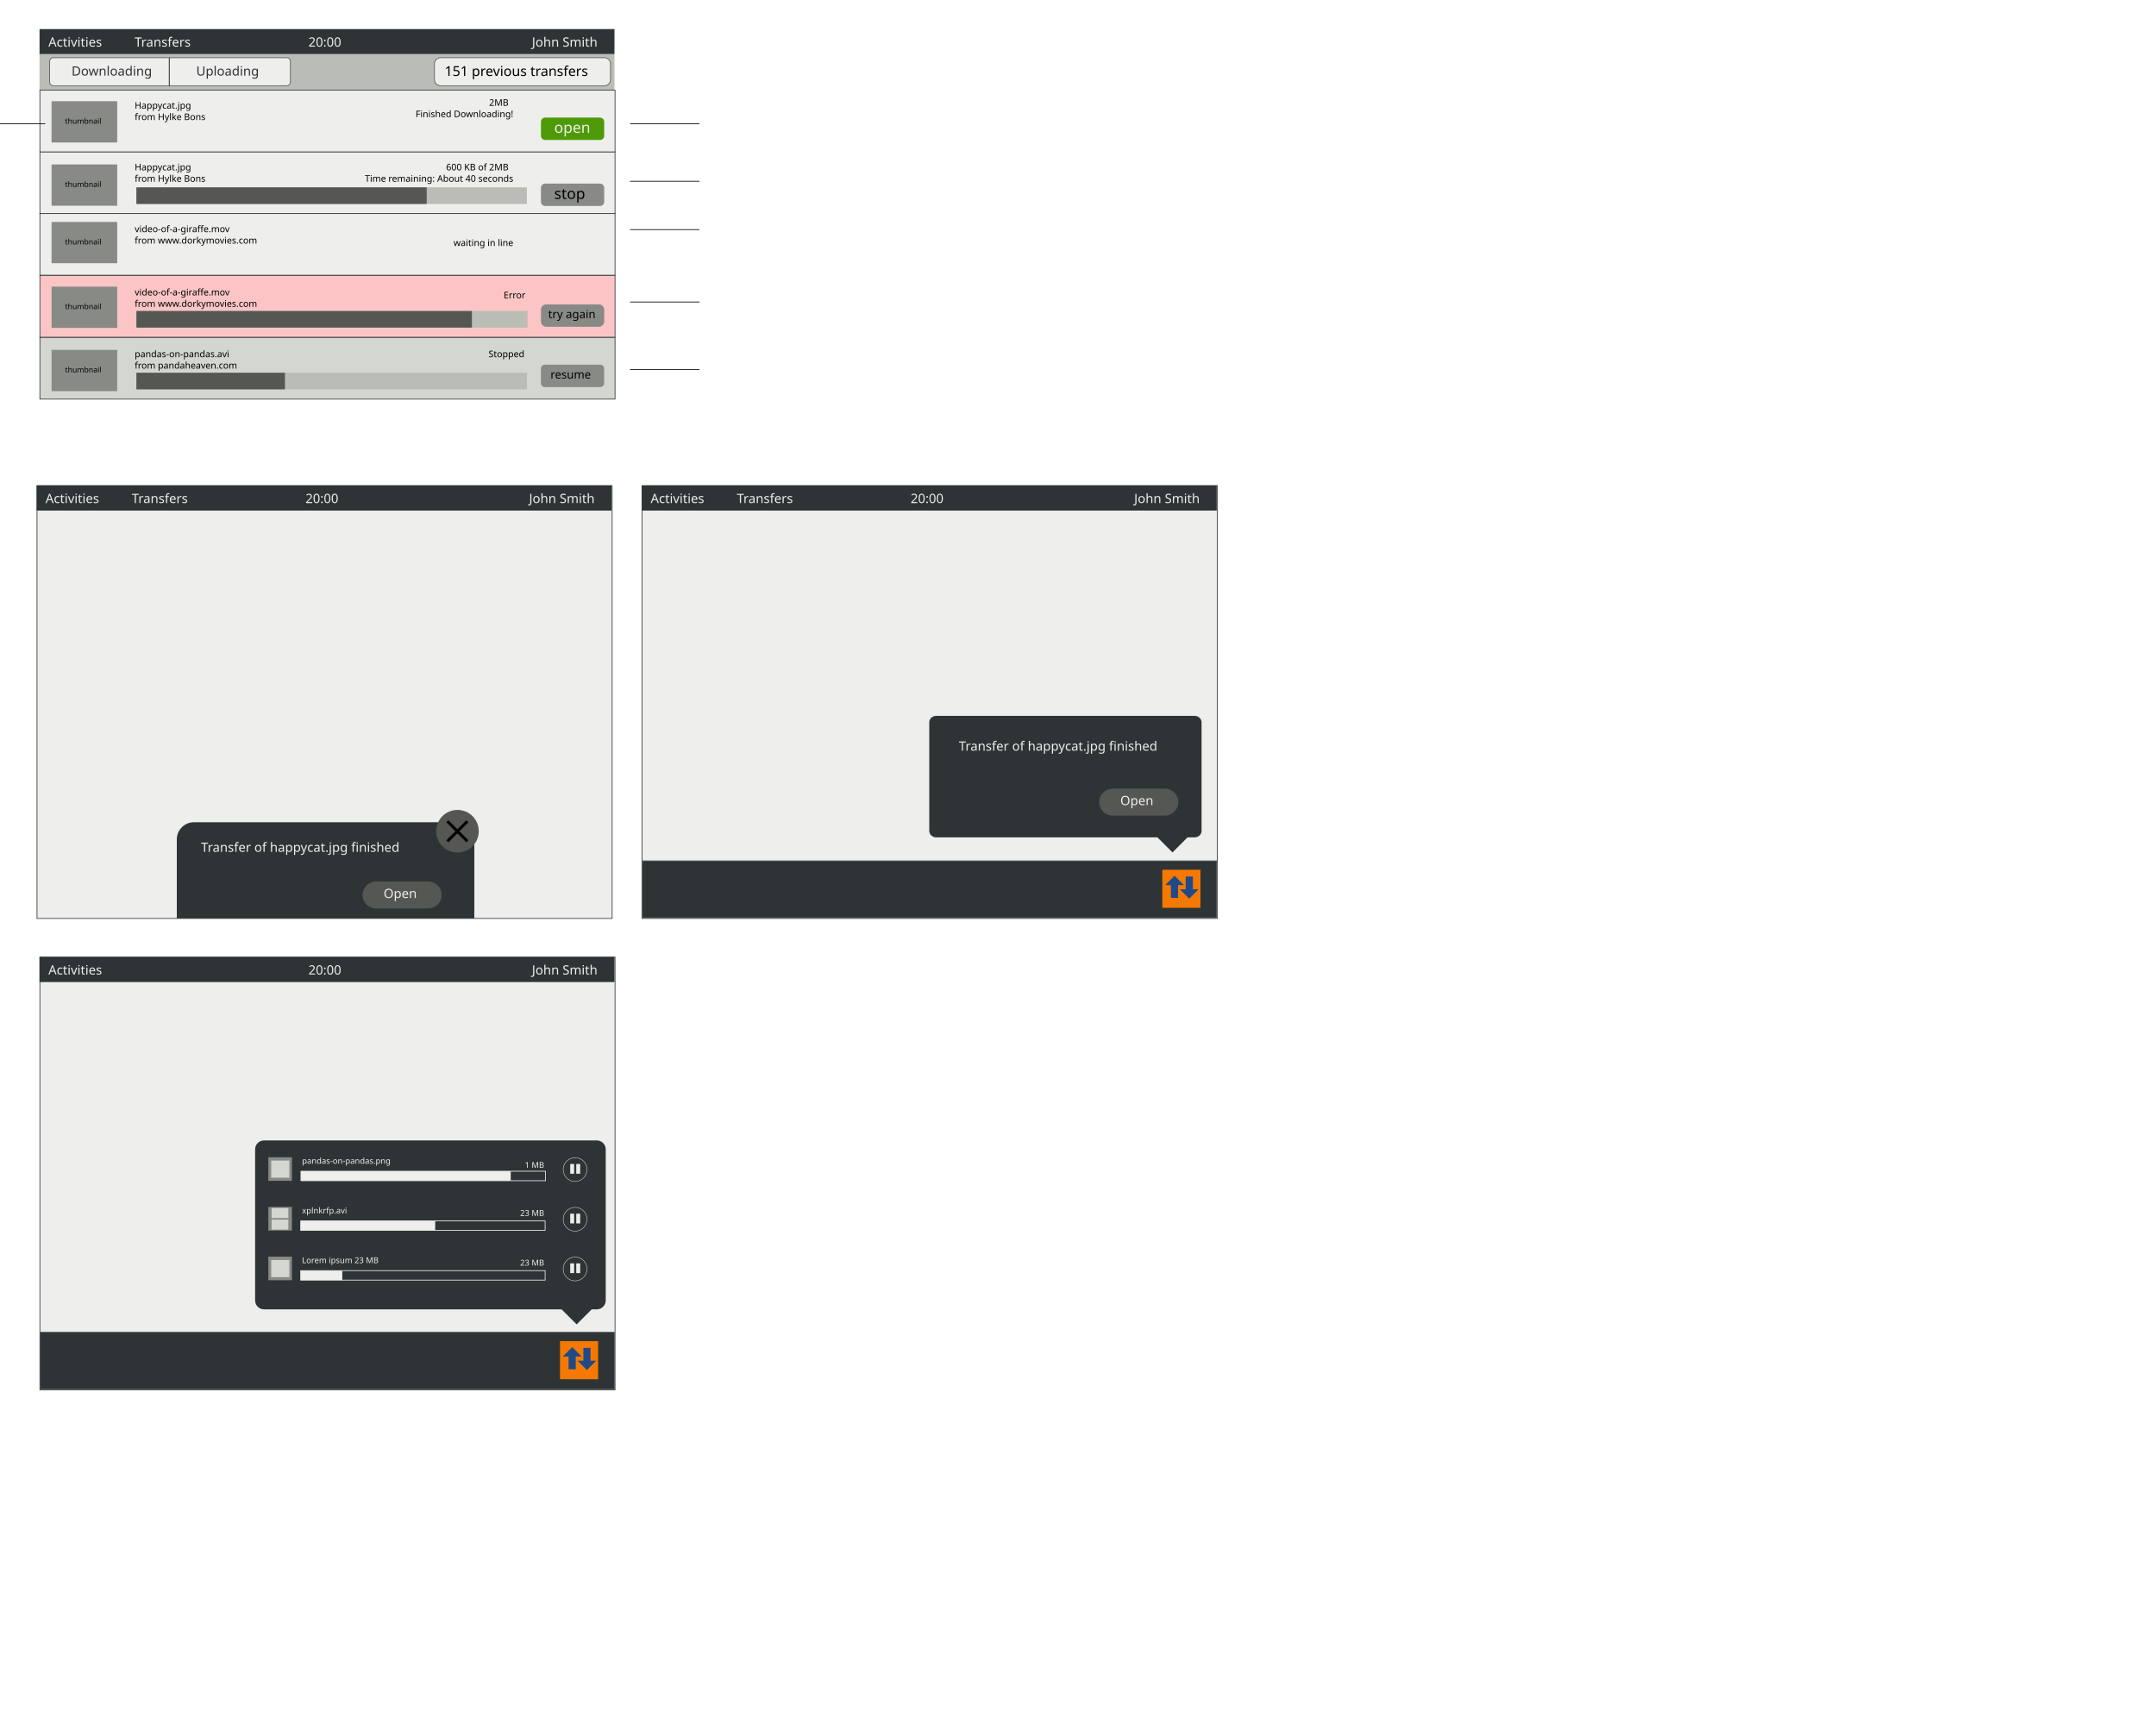
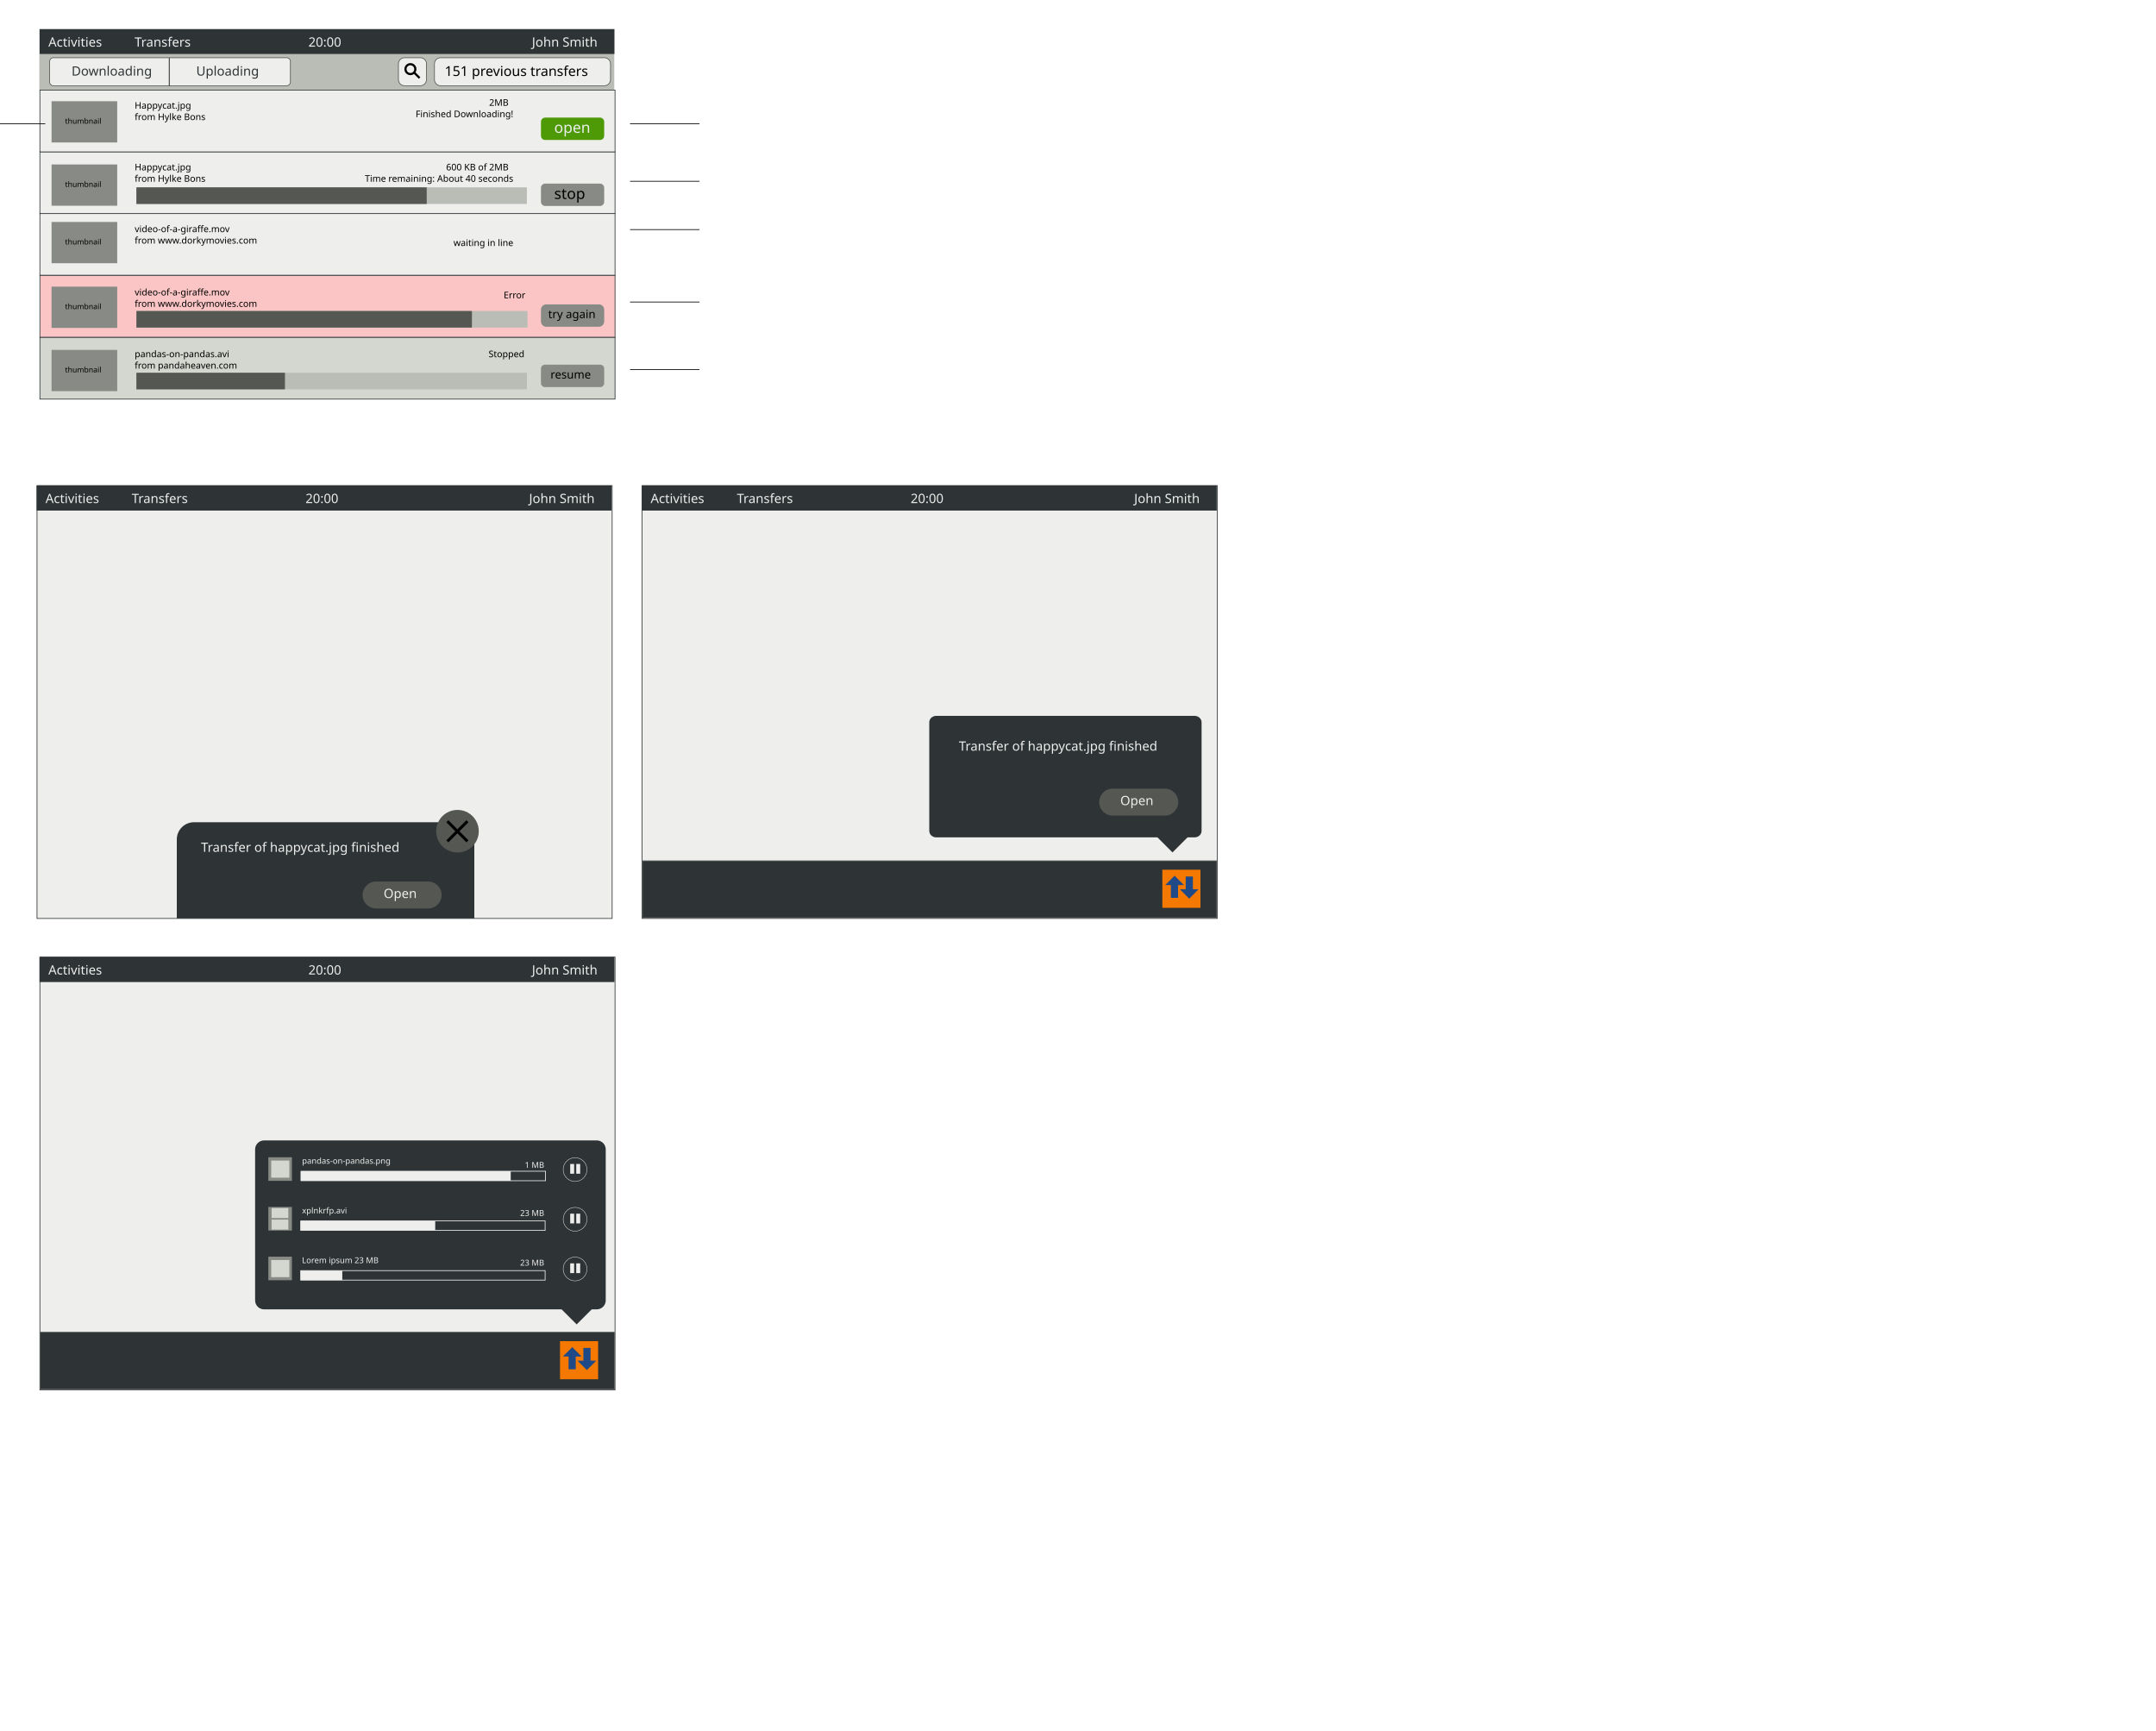
<svg xmlns="http://www.w3.org/2000/svg" width="3000" height="2408" id="svg2985" version="1.1">
  <defs id="defs2987" />
  <g id="layer1" transform="translate(0,1808)">
    <rect style="color:#000000;fill:#eeeeec;fill-opacity:1;fill-rule:nonzero;stroke:#2e3436;stroke-width:1;stroke-miterlimit:4;stroke-dasharray:none;marker:none;visibility:visible;display:inline;overflow:visible;enable-background:accumulate" id="rect3838-9-1" width="800.29" height="86.014" x="55.5" y="-1511.007" />
    <rect style="color:#000000;fill:#2e3436;fill-opacity:1;fill-rule:nonzero;stroke:none;stroke-width:3;marker:none;visibility:visible;display:inline;overflow:visible;enable-background:accumulate" id="rect2997-2" width="800" height="34.911" x="55" y="-1767.538" rx="0" ry="0" />
    <text xml:space="preserve" style="font-size:17.908px;font-style:normal;font-weight:normal;line-height:125%;letter-spacing:0px;word-spacing:0px;fill:#eeeeec;fill-opacity:1;stroke:none;font-family:Sans" x="67.323" y="-1743.122" id="text3769-3">
      <tspan id="tspan3771-9" x="67.323" y="-1743.122">Activities</tspan>
    </text>
    <text xml:space="preserve" style="font-size:17.908px;font-style:normal;font-weight:normal;line-height:125%;letter-spacing:0px;word-spacing:0px;fill:#eeeeec;fill-opacity:1;stroke:none;font-family:Sans" x="187.323" y="-1743.122" id="text3769-7-3">
      <tspan id="tspan3771-4-5" x="187.323" y="-1743.122">Transfers</tspan>
    </text>
    <text xml:space="preserve" style="font-size:17.908px;font-style:normal;font-weight:normal;line-height:125%;letter-spacing:0px;word-spacing:0px;fill:#eeeeec;fill-opacity:1;stroke:none;font-family:Sans" x="740.149" y="-1743.122" id="text3769-7-4-1">
      <tspan id="tspan3771-4-6-8" x="740.149" y="-1743.122">John Smith</tspan>
    </text>
    <text xml:space="preserve" style="font-size:17.908px;font-style:normal;font-weight:normal;line-height:125%;letter-spacing:0px;word-spacing:0px;fill:#eeeeec;fill-opacity:1;stroke:none;font-family:Sans" x="429.112" y="-1743.122" id="text3769-7-9-1">
      <tspan id="tspan3771-4-1-9" x="429.112" y="-1743.122">20:00</tspan>
    </text>
-     <rect style="color:#000000;fill:#babdb6;fill-opacity:1;fill-rule:nonzero;stroke:none;stroke-width:3;marker:none;visibility:visible;display:inline;overflow:visible;enable-background:accumulate" id="rect3836-7" width="800" height="50" x="55" y="-1732.627" />
+     <rect style="color:#000000;fill:#babdb6;fill-opacity:1;fill-rule:nonzero;stroke:none;stroke-width:3;marker:none;visibility:visible;display:inline;overflow:visible;enable-background:accumulate" id="rect3836-7" width="800" height="50" x="54.724" y="-1732.627" />
    <rect style="color:#000000;fill:#eeeeec;fill-opacity:1;fill-rule:nonzero;stroke:#2e3436;stroke-width:1;stroke-miterlimit:4;stroke-dasharray:none;marker:none;visibility:visible;display:inline;overflow:visible;enable-background:accumulate" id="rect3838-0" width="800.29" height="86.014" x="55.5" y="-1596.837" />
    <text xml:space="preserve" style="font-size:12.699px;font-style:normal;font-weight:normal;line-height:125%;letter-spacing:0px;word-spacing:0px;fill:#000000;fill-opacity:1;stroke:none;font-family:Sans" x="187.418" y="-1570.978" id="text3920-2">
      <tspan id="tspan3922-8" x="187.418" y="-1570.978">Happycat.jpg</tspan>
      <tspan x="187.418" y="-1555.105" id="tspan3254">from Hylke Bons</tspan>
    </text>
    <rect style="color:#000000;fill:#babdb6;fill-opacity:1;fill-rule:nonzero;stroke:none;stroke-width:1;marker:none;visibility:visible;display:inline;overflow:visible;enable-background:accumulate" id="rect3924-7" width="543.362" height="23.109" x="189.779" y="-1547.336" />
    <rect style="color:#000000;fill:#555753;fill-opacity:1;fill-rule:nonzero;stroke:none;stroke-width:1;marker:none;visibility:visible;display:inline;overflow:visible;enable-background:accumulate" id="rect3924-6-5" width="403.98" height="23.109" x="189.779" y="-1547.336" />
    <rect style="color:#000000;fill:#d3d7cf;fill-opacity:1;fill-rule:nonzero;stroke:#2e3436;stroke-width:1;stroke-miterlimit:4;stroke-dasharray:none;marker:none;visibility:visible;display:inline;overflow:visible;enable-background:accumulate" id="rect3838-5-9" width="800.29" height="86.014" x="55.5" y="-1338.715" />
    <rect style="color:#000000;fill:#babdb6;fill-opacity:1;fill-rule:nonzero;stroke:none;stroke-width:1;marker:none;visibility:visible;display:inline;overflow:visible;enable-background:accumulate" id="rect3924-3-6" width="543.362" height="23.109" x="189.779" y="-1289.384" />
    <rect style="color:#000000;fill:#555753;fill-opacity:1;fill-rule:nonzero;stroke:none;stroke-width:1;marker:none;visibility:visible;display:inline;overflow:visible;enable-background:accumulate" id="rect3924-6-6-9" width="206.736" height="23.109" x="189.779" y="-1289.384" />
    <rect style="color:#000000;fill:#fbc5c5;fill-opacity:1;fill-rule:nonzero;stroke:#2e3436;stroke-width:1;stroke-miterlimit:4;stroke-dasharray:none;marker:none;visibility:visible;display:inline;overflow:visible;enable-background:accumulate" id="rect3838-5-0-9" width="800.29" height="86.014" x="55.5" y="-1424.818" />
    <rect style="color:#000000;fill:#babdb6;fill-opacity:1;fill-rule:nonzero;stroke:none;stroke-width:1;marker:none;visibility:visible;display:inline;overflow:visible;enable-background:accumulate" id="rect3924-68-2-76" width="543.362" height="23.109" x="190.692" y="-1375.318" />
    <rect style="color:#000000;fill:#555753;fill-opacity:1;fill-rule:nonzero;stroke:none;stroke-width:1;marker:none;visibility:visible;display:inline;overflow:visible;enable-background:accumulate" id="rect3924-6-7-5-4" width="466.882" height="23.109" x="189.779" y="-1375.318" />
    <rect style="color:#000000;fill:#eeeeec;fill-opacity:1;fill-rule:nonzero;stroke:#2e3436;stroke-width:1;stroke-miterlimit:4;stroke-dasharray:none;marker:none;visibility:visible;display:inline;overflow:visible;enable-background:accumulate" id="rect3838-9-8-0" width="800.29" height="86.014" x="55.5" y="-1682.684" />
    <rect style="color:#000000;fill:#888a85;fill-opacity:1;fill-rule:nonzero;stroke:none;stroke-width:1;marker:none;visibility:visible;display:inline;overflow:visible;enable-background:accumulate" id="rect3900-4-0-9" width="91.363" height="57.391" x="71.739" y="-1667.17" />
    <rect style="color:#000000;fill:#eeeeec;fill-opacity:1;fill-rule:nonzero;stroke:#2e3436;stroke-width:1;stroke-miterlimit:4;stroke-dasharray:none;marker:none;visibility:visible;display:inline;overflow:visible;enable-background:accumulate" id="rect3838-5-0-0-5-5" width="800.29" height="602.201" x="893.5" y="-1132.329" />
    <rect style="color:#000000;fill:#2e3436;fill-opacity:1;fill-rule:nonzero;stroke:none;stroke-width:3;marker:none;visibility:visible;display:inline;overflow:visible;enable-background:accumulate" id="rect2997-3-9" width="800" height="34.911" x="893" y="-1132.538" rx="0" ry="0" />
    <text xml:space="preserve" style="font-size:17.908px;font-style:normal;font-weight:normal;line-height:125%;letter-spacing:0px;word-spacing:0px;fill:#eeeeec;fill-opacity:1;stroke:none;font-family:Sans" x="905.323" y="-1108.122" id="text3769-4-5">
      <tspan id="tspan3771-2-5" x="905.323" y="-1108.122">Activities</tspan>
    </text>
    <text xml:space="preserve" style="font-size:17.908px;font-style:normal;font-weight:normal;line-height:125%;letter-spacing:0px;word-spacing:0px;fill:#eeeeec;fill-opacity:1;stroke:none;font-family:Sans" x="1025.322" y="-1108.122" id="text3769-7-8-2">
      <tspan id="tspan3771-4-7-8" x="1025.322" y="-1108.122">Transfers</tspan>
    </text>
    <text xml:space="preserve" style="font-size:17.908px;font-style:normal;font-weight:normal;line-height:125%;letter-spacing:0px;word-spacing:0px;fill:#eeeeec;fill-opacity:1;stroke:none;font-family:Sans" x="1578.149" y="-1108.122" id="text3769-7-4-0-2">
      <tspan id="tspan3771-4-6-9-6" x="1578.149" y="-1108.122">John Smith</tspan>
    </text>
    <text xml:space="preserve" style="font-size:17.908px;font-style:normal;font-weight:normal;line-height:125%;letter-spacing:0px;word-spacing:0px;fill:#eeeeec;fill-opacity:1;stroke:none;font-family:Sans" x="1267.112" y="-1108.122" id="text3769-7-9-2-1">
      <tspan id="tspan3771-4-1-3-1" x="1267.112" y="-1108.122">20:00</tspan>
    </text>
    <rect style="color:#000000;fill:#eeeeec;fill-opacity:1;fill-rule:nonzero;stroke:#555753;stroke-width:1;stroke-linecap:round;stroke-linejoin:round;stroke-miterlimit:4;stroke-opacity:1;stroke-dasharray:none;stroke-dashoffset:0;marker:none;visibility:visible;display:inline;overflow:visible;enable-background:accumulate" id="rect5402" width="335" height="39" x="69.098" y="-1727.717" rx="5.212" ry="5.212" />
    <path style="fill:none;stroke:#000000;stroke-width:1px;stroke-linecap:butt;stroke-linejoin:miter;stroke-opacity:1" d="m 235.471,-1727.442 0,38.891" id="path5404" />
    <text xml:space="preserve" style="font-size:17.908px;font-style:normal;font-weight:normal;line-height:125%;letter-spacing:0px;word-spacing:0px;fill:#2e3436;fill-opacity:1;stroke:none;font-family:Sans" x="99.595" y="-1702.824" id="text3769-7-3-9">
      <tspan id="tspan3771-4-5-7" x="99.595" y="-1702.824">Downloading</tspan>
    </text>
    <text xml:space="preserve" style="font-size:17.908px;font-style:normal;font-weight:normal;line-height:125%;letter-spacing:0px;word-spacing:0px;fill:#2e3436;fill-opacity:1;stroke:none;font-family:Sans" x="273.03" y="-1702.824" id="text3769-7-3-9-8">
      <tspan id="tspan3771-4-5-7-2" x="273.03" y="-1702.824">Uploading</tspan>
    </text>
    <rect style="color:#000000;fill:#eeeeec;fill-opacity:1;fill-rule:nonzero;stroke:#2e3436;stroke-width:1;stroke-miterlimit:4;stroke-dasharray:none;marker:none;visibility:visible;display:inline;overflow:visible;enable-background:accumulate" id="rect3838-5-0-0-5-5-6" width="800.29" height="602.201" x="55.5" y="-476.329" />
    <rect style="color:#000000;fill:#2e3436;fill-opacity:1;fill-rule:nonzero;stroke:none;stroke-width:3;marker:none;visibility:visible;display:inline;overflow:visible;enable-background:accumulate" id="rect2997-3-9-9" width="800" height="34.911" x="55" y="-476.538" rx="0" ry="0" />
    <text xml:space="preserve" style="font-size:17.908px;font-style:normal;font-weight:normal;line-height:125%;letter-spacing:0px;word-spacing:0px;fill:#eeeeec;fill-opacity:1;stroke:none;font-family:Sans" x="67.323" y="-452.122" id="text3769-4-5-6">
      <tspan id="tspan3771-2-5-9" x="67.323" y="-452.122">Activities</tspan>
    </text>
    <text xml:space="preserve" style="font-size:17.908px;font-style:normal;font-weight:normal;line-height:125%;letter-spacing:0px;word-spacing:0px;fill:#eeeeec;fill-opacity:1;stroke:none;font-family:Sans" x="740.149" y="-452.122" id="text3769-7-4-0-2-1">
      <tspan id="tspan3771-4-6-9-6-7" x="740.149" y="-452.122">John Smith</tspan>
    </text>
    <text xml:space="preserve" style="font-size:17.908px;font-style:normal;font-weight:normal;line-height:125%;letter-spacing:0px;word-spacing:0px;fill:#eeeeec;fill-opacity:1;stroke:none;font-family:Sans" x="429.112" y="-452.122" id="text3769-7-9-2-1-8">
      <tspan id="tspan3771-4-1-3-1-0" x="429.112" y="-452.122">20:00</tspan>
    </text>
    <rect style="color:#000000;fill:#2e3436;fill-opacity:1;fill-rule:nonzero;stroke:#555753;stroke-width:1;stroke-linecap:round;stroke-linejoin:round;stroke-miterlimit:4;stroke-opacity:1;stroke-dasharray:none;stroke-dashoffset:0;marker:none;visibility:visible;display:inline;overflow:visible;enable-background:accumulate" id="rect5545" width="799.031" height="79.196" x="55.861" y="45.628" rx="0" ry="0" />
    <rect style="color:#000000;fill:#f57900;fill-opacity:1;fill-rule:nonzero;stroke:none;stroke-width:1;marker:none;visibility:visible;display:inline;overflow:visible;enable-background:accumulate" id="rect5547" width="53" height="53" x="779.25" y="58" />
    <path style="color:#000000;fill:#204a87;fill-opacity:1;fill-rule:nonzero;stroke:none;stroke-width:1;marker:none;visibility:visible;display:inline;overflow:visible;enable-background:accumulate" d="m 796.25,66.294 13.081,13.081 -26.163,0 z" id="rect5549" />
    <rect style="color:#000000;fill:#204a87;fill-opacity:1;fill-rule:nonzero;stroke:none;stroke-width:1;marker:none;visibility:visible;display:inline;overflow:visible;enable-background:accumulate" id="rect5552" width="10" height="19.625" x="791.125" y="77.5" />
    <path style="color:#000000;fill:#204a87;fill-opacity:1;fill-rule:nonzero;stroke:none;stroke-width:1;marker:none;visibility:visible;display:inline;overflow:visible;enable-background:accumulate" d="m 816.625,98.25 -13.081,-13.082 26.163,0 z" id="rect5549-3" />
    <rect style="color:#000000;fill:#204a87;fill-opacity:1;fill-rule:nonzero;stroke:none;stroke-width:1;marker:none;visibility:visible;display:inline;overflow:visible;enable-background:accumulate" id="rect5552-1" width="10" height="19.625" x="-821.75" y="-87.044" transform="scale(-1,-1)" />
    <rect style="color:#000000;fill:#2e3436;fill-opacity:1;fill-rule:nonzero;stroke:none;stroke-width:1;marker:none;visibility:visible;display:inline;overflow:visible;enable-background:accumulate" id="rect5577" width="487.904" height="235.056" x="354.968" y="-221.298" rx="12.479" ry="12.479" />
    <rect style="color:#000000;fill:#2e3436;fill-opacity:1;fill-rule:nonzero;stroke:none;stroke-width:1;marker:none;visibility:visible;display:inline;overflow:visible;enable-background:accumulate" id="rect5579" width="34.295" height="34.295" x="557.617" y="-577.133" transform="matrix(0.7071068,0.7071068,-0.7071068,0.7071068,0,0)" rx="0" ry="0" />
    <flowRoot xml:space="preserve" id="flowRoot5585" style="font-size:40px;font-style:normal;font-weight:normal;line-height:125%;letter-spacing:0px;word-spacing:0px;fill:#000000;fill-opacity:1;stroke:none;font-family:Sans" transform="matrix(0.6533564,0,0,0.6533564,1186.457,-1560.008)">
      <flowRegion id="flowRegion5587">
        <rect id="rect5589" width="584.07" height="380.423" x="861.256" y="722.257" />
      </flowRegion>
      <flowPara id="flowPara5591">When a transfer is done you'll get a notification to be able to act upon it.</flowPara>
    </flowRoot>
    <flowRoot xml:space="preserve" id="flowRoot5585-1" style="font-size:40px;font-style:normal;font-weight:normal;line-height:125%;letter-spacing:0px;word-spacing:0px;fill:#000000;fill-opacity:1;stroke:none;font-family:Sans" transform="matrix(0.6533564,0,0,0.6533564,338.5578,-906.6409)">
      <flowRegion id="flowRegion5587-7">
        <rect id="rect5589-6" width="772.385" height="728.914" x="861.256" y="722.257" />
      </flowRegion>
      <flowPara id="flowPara5591-2">If Transfers is closed during a running transfer, you'll get a icon in the message tray with the currently running transfers.</flowPara>
      <flowPara id="flowPara5785" />
      <flowPara id="flowPara5789">When all the transfers are done the tray icon should go away.</flowPara>
    </flowRoot>
    <rect style="color:#000000;fill:#888a85;fill-opacity:1;fill-rule:nonzero;stroke:none;stroke-width:1;marker:none;visibility:visible;display:inline;overflow:visible;enable-background:accumulate" id="rect3900-7-4-99-1" width="32.795" height="32.795" x="373.381" y="-197.854" />
    <text xml:space="preserve" style="font-size:11.326px;font-style:normal;font-weight:normal;line-height:125%;letter-spacing:0px;word-spacing:0px;fill:#eeeeec;fill-opacity:1;stroke:none;font-family:Sans" x="420.251" y="-188.851" id="text3920-0-2-8-2">
      <tspan id="tspan3922-2-0-89-8" x="420.251" y="-188.851">pandas-on-pandas.png</tspan>
    </text>
    <rect style="color:#000000;fill:#2e3436;fill-opacity:1;fill-rule:nonzero;stroke:#eeeeec;stroke-width:1;marker:none;visibility:visible;display:inline;overflow:visible;enable-background:accumulate" id="rect3924-68-2-76-1" width="340.111" height="13.205" x="418.982" y="-178.434" />
    <rect style="color:#000000;fill:#eeeeec;fill-opacity:1;fill-rule:nonzero;stroke:none;stroke-width:1;marker:none;visibility:visible;display:inline;overflow:visible;enable-background:accumulate" id="rect3924-6-7-5-4-9" width="292.239" height="13.205" x="418.411" y="-178.434" />
    <path style="color:#000000;fill:#2e3436;fill-opacity:1;fill-rule:nonzero;stroke:#eeeeec;stroke-width:1;marker:none;visibility:visible;display:inline;overflow:visible;enable-background:accumulate" id="path3944-0-3-7-4" d="m 778.663,128.378 c 0,16.109 -13.059,29.168 -29.168,29.168 -16.109,0 -29.168,-13.059 -29.168,-29.168 0,-16.109 13.059,-29.168 29.168,-29.168 16.109,0 29.168,13.059 29.168,29.168 z" transform="matrix(0.5681292,0,0,0.5681292,374.3947,-253.6551)" />
    <rect style="color:#000000;fill:#eeeeec;fill-opacity:1;fill-rule:nonzero;stroke:none;stroke-width:1;marker:none;visibility:visible;display:inline;overflow:visible;enable-background:accumulate" id="rect3946-67-0-3-6" width="5.466" height="13.551" x="793.412" y="-188.517" />
    <rect style="color:#000000;fill:#eeeeec;fill-opacity:1;fill-rule:nonzero;stroke:none;stroke-width:1;marker:none;visibility:visible;display:inline;overflow:visible;enable-background:accumulate" id="rect3946-6-0-4-1-0" width="5.466" height="13.551" x="801.838" y="-188.517" />
    <rect style="color:#000000;fill:#888a85;fill-opacity:1;fill-rule:nonzero;stroke:none;stroke-width:1;marker:none;visibility:visible;display:inline;overflow:visible;enable-background:accumulate" id="rect3900-4-0-9-8" width="32.795" height="32.795" x="373.381" y="-128.712" />
    <text xml:space="preserve" style="font-size:11.326px;font-style:normal;font-weight:normal;line-height:125%;letter-spacing:0px;word-spacing:0px;fill:#eeeeec;fill-opacity:1;stroke:none;font-family:Sans" x="420.251" y="-119.709" id="text3920-7-8-0-9">
      <tspan id="tspan3922-27-5-2-5" x="420.251" y="-119.709">xplnkrfp.avi</tspan>
    </text>
    <rect style="color:#000000;fill:#2e3436;fill-opacity:1;fill-rule:nonzero;stroke:#eeeeec;stroke-width:1;marker:none;visibility:visible;display:inline;overflow:visible;enable-background:accumulate" id="rect3924-3-9-8-6" width="340.111" height="13.205" x="418.411" y="-109.292" />
    <rect style="color:#000000;fill:#eeeeec;fill-opacity:1;fill-rule:nonzero;stroke:none;stroke-width:1;marker:none;visibility:visible;display:inline;overflow:visible;enable-background:accumulate" id="rect3924-6-6-5-6-3" width="187.184" height="13.205" x="418.411" y="-109.292" />
    <path style="color:#000000;fill:#2e3436;fill-opacity:1;fill-rule:nonzero;stroke:#eeeeec;stroke-width:1;marker:none;visibility:visible;display:inline;overflow:visible;enable-background:accumulate" id="path3944-4-9-7-4" d="m 778.663,128.378 c 0,16.109 -13.059,29.168 -29.168,29.168 -16.109,0 -29.168,-13.059 -29.168,-29.168 0,-16.109 13.059,-29.168 29.168,-29.168 16.109,0 29.168,13.059 29.168,29.168 z" transform="matrix(0.5681292,0,0,0.5681292,374.3947,-184.5126)" />
    <rect style="color:#000000;fill:#eeeeec;fill-opacity:1;fill-rule:nonzero;stroke:none;stroke-width:1;marker:none;visibility:visible;display:inline;overflow:visible;enable-background:accumulate" id="rect3946-3-1-3-3" width="5.466" height="13.551" x="793.412" y="-119.375" />
    <rect style="color:#000000;fill:#eeeeec;fill-opacity:1;fill-rule:nonzero;stroke:none;stroke-width:1;marker:none;visibility:visible;display:inline;overflow:visible;enable-background:accumulate" id="rect3946-6-7-8-9-5" width="5.466" height="13.551" x="801.838" y="-119.375" />
    <rect style="color:#000000;fill:#888a85;fill-opacity:1;fill-rule:nonzero;stroke:none;stroke-width:1;marker:none;visibility:visible;display:inline;overflow:visible;enable-background:accumulate" id="rect3900-7-4-9-4-5" width="32.795" height="32.795" x="373.381" y="-59.57" />
    <text xml:space="preserve" style="font-size:11.326px;font-style:normal;font-weight:normal;line-height:125%;letter-spacing:0px;word-spacing:0px;fill:#eeeeec;fill-opacity:1;stroke:none;font-family:Sans" x="420.251" y="-50.567" id="text3920-0-2-3-5-6">
      <tspan id="tspan3922-2-0-8-3-9" x="420.251" y="-50.567">Lorem ipsum 23 MB</tspan>
    </text>
    <rect style="color:#000000;fill:#2e3436;fill-opacity:1;fill-rule:nonzero;stroke:#eeeeec;stroke-width:1;marker:none;visibility:visible;display:inline;overflow:visible;enable-background:accumulate" id="rect3924-68-2-7-0-7" width="340.111" height="13.205" x="418.411" y="-40.149" />
    <rect style="color:#000000;fill:#eeeeec;fill-opacity:1;fill-rule:nonzero;stroke:none;stroke-width:1;marker:none;visibility:visible;display:inline;overflow:visible;enable-background:accumulate" id="rect3924-6-7-5-7-1-4" width="57.886" height="13.205" x="418.411" y="-40.149" />
    <path style="color:#000000;fill:#2e3436;fill-opacity:1;fill-rule:nonzero;stroke:#eeeeec;stroke-width:1;marker:none;visibility:visible;display:inline;overflow:visible;enable-background:accumulate" id="path3944-0-3-2-4-1" d="m 778.663,128.378 c 0,16.109 -13.059,29.168 -29.168,29.168 -16.109,0 -29.168,-13.059 -29.168,-29.168 0,-16.109 13.059,-29.168 29.168,-29.168 16.109,0 29.168,13.059 29.168,29.168 z" transform="matrix(0.5681292,0,0,0.5681292,374.3947,-115.3702)" />
    <rect style="color:#000000;fill:#eeeeec;fill-opacity:1;fill-rule:nonzero;stroke:none;stroke-width:1;marker:none;visibility:visible;display:inline;overflow:visible;enable-background:accumulate" id="rect3946-67-0-9-8-8" width="5.466" height="13.551" x="793.412" y="-50.232" />
    <rect style="color:#000000;fill:#eeeeec;fill-opacity:1;fill-rule:nonzero;stroke:none;stroke-width:1;marker:none;visibility:visible;display:inline;overflow:visible;enable-background:accumulate" id="rect3946-6-0-4-7-2-7" width="5.466" height="13.551" x="801.838" y="-50.232" />
    <text xml:space="preserve" style="font-size:11.326px;font-style:normal;font-weight:normal;line-height:125%;letter-spacing:0px;word-spacing:0px;fill:#eeeeec;fill-opacity:1;stroke:none;font-family:Sans" x="730.214" y="-183.129" id="text3920-5-5-5-6-5">
      <tspan id="tspan3922-0-2-1-9-8" x="730.214" y="-183.129">1 MB</tspan>
    </text>
    <text xml:space="preserve" style="font-size:11.326px;font-style:normal;font-weight:normal;line-height:125%;letter-spacing:0px;word-spacing:0px;fill:#eeeeec;fill-opacity:1;stroke:none;font-family:Sans" x="723.749" y="-116.272" id="text3920-5-5-7-9-6-6">
      <tspan id="tspan3922-0-2-5-6-5-6" x="723.749" y="-116.272">23 MB</tspan>
    </text>
    <text xml:space="preserve" style="font-size:11.326px;font-style:normal;font-weight:normal;line-height:125%;letter-spacing:0px;word-spacing:0px;fill:#eeeeec;fill-opacity:1;stroke:none;font-family:Sans" x="723.749" y="-47.13" id="text3920-5-5-7-9-9-2-6">
      <tspan id="tspan3922-0-2-5-6-7-0-0" x="723.749" y="-47.13">23 MB</tspan>
    </text>
    <rect style="color:#000000;fill:#d3d7cf;fill-opacity:1;fill-rule:nonzero;stroke:none;stroke-width:1;marker:none;visibility:visible;display:inline;overflow:visible;enable-background:accumulate" id="rect4308-6-9" width="25.254" height="23.839" x="377.351" y="-193.278" />
    <rect style="color:#000000;fill:#d3d7cf;fill-opacity:1;fill-rule:nonzero;stroke:none;stroke-width:1;marker:none;visibility:visible;display:inline;overflow:visible;enable-background:accumulate" id="rect4267-3-3-8" width="23.268" height="13.919" x="377.923" y="-127.238" />
    <rect style="color:#000000;fill:#d3d7cf;fill-opacity:1;fill-rule:nonzero;stroke:none;stroke-width:1;marker:none;visibility:visible;display:inline;overflow:visible;enable-background:accumulate" id="rect4267-2-1-6-2" width="23.268" height="13.919" x="377.923" y="-111.111" />
    <rect style="color:#000000;fill:#d3d7cf;fill-opacity:1;fill-rule:nonzero;stroke:none;stroke-width:1;marker:none;visibility:visible;display:inline;overflow:visible;enable-background:accumulate" id="rect4308-3-1-9" width="25.254" height="23.839" x="377.351" y="-54.89" />
    <rect style="color:#000000;fill:#eeeeec;fill-opacity:1;fill-rule:nonzero;stroke:#2e3436;stroke-width:1;stroke-miterlimit:4;stroke-dasharray:none;marker:none;visibility:visible;display:inline;overflow:visible;enable-background:accumulate" id="rect3838-5-0-0-5-5-1" width="800.29" height="602.201" x="51.5" y="-1132.329" />
    <rect style="color:#000000;fill:#2e3436;fill-opacity:1;fill-rule:nonzero;stroke:none;stroke-width:3;marker:none;visibility:visible;display:inline;overflow:visible;enable-background:accumulate" id="rect2997-3-9-0" width="800" height="34.911" x="51" y="-1132.538" rx="0" ry="0" />
    <text xml:space="preserve" style="font-size:17.908px;font-style:normal;font-weight:normal;line-height:125%;letter-spacing:0px;word-spacing:0px;fill:#eeeeec;fill-opacity:1;stroke:none;font-family:Sans" x="63.323" y="-1108.122" id="text3769-4-5-9">
      <tspan id="tspan3771-2-5-0" x="63.323" y="-1108.122">Activities</tspan>
    </text>
    <text xml:space="preserve" style="font-size:17.908px;font-style:normal;font-weight:normal;line-height:125%;letter-spacing:0px;word-spacing:0px;fill:#eeeeec;fill-opacity:1;stroke:none;font-family:Sans" x="183.323" y="-1108.122" id="text3769-7-8-2-4">
      <tspan id="tspan3771-4-7-8-2" x="183.323" y="-1108.122">Transfers</tspan>
    </text>
    <text xml:space="preserve" style="font-size:17.908px;font-style:normal;font-weight:normal;line-height:125%;letter-spacing:0px;word-spacing:0px;fill:#eeeeec;fill-opacity:1;stroke:none;font-family:Sans" x="736.149" y="-1108.122" id="text3769-7-4-0-2-8">
      <tspan id="tspan3771-4-6-9-6-3" x="736.149" y="-1108.122">John Smith</tspan>
    </text>
    <text xml:space="preserve" style="font-size:17.908px;font-style:normal;font-weight:normal;line-height:125%;letter-spacing:0px;word-spacing:0px;fill:#eeeeec;fill-opacity:1;stroke:none;font-family:Sans" x="425.112" y="-1108.122" id="text3769-7-9-2-1-0">
      <tspan id="tspan3771-4-1-3-1-8" x="425.112" y="-1108.122">20:00</tspan>
    </text>
    <path style="color:#000000;fill:#2e3436;fill-opacity:1;fill-rule:nonzero;stroke:none;stroke-width:1;marker:none;visibility:visible;display:inline;overflow:visible;enable-background:accumulate" d="m 270,-664 366,0 c 13.296,0 24,10.704 24,24 l 0,109.837 -414,0 L 246,-640 c 0,-13.296 10.704,-24 24,-24 z" id="rect5001-8-3" />
    <path style="color:#000000;fill:#555753;fill-opacity:1;fill-rule:nonzero;stroke:none;stroke-width:1;marker:none;visibility:visible;display:inline;overflow:visible;enable-background:accumulate" id="path5003-5-6" d="m 684,1171 c 0,19.882 -16.118,36 -36,36 -19.882,0 -36,-16.118 -36,-36 0,-19.882 16.118,-36 36,-36 19.882,0 36,16.118 36,36 z" transform="matrix(0.8232233,0,0,0.8232233,103.1163,-1615.49)" />
    <path style="fill:none;stroke:#000000;stroke-width:4;stroke-linecap:butt;stroke-linejoin:miter;stroke-miterlimit:4;stroke-opacity:1;stroke-dasharray:none" d="m 622.486,-665.368 27.931,27.931" id="path5005-7-8" />
    <path style="fill:none;stroke:#000000;stroke-width:4;stroke-linecap:butt;stroke-linejoin:miter;stroke-miterlimit:4;stroke-opacity:1;stroke-dasharray:none" d="m 650.417,-665.368 -27.931,27.931" id="path5005-8-9-3" />
    <rect style="color:#000000;fill:#555753;fill-opacity:1;fill-rule:nonzero;stroke:none;stroke-width:4;marker:none;visibility:visible;display:inline;overflow:visible;enable-background:accumulate" id="rect5026-5-0" width="110" height="37.5" x="504.5" y="-581.5" rx="18.75" ry="18.75" />
    <text xml:space="preserve" style="font-size:17.908px;font-style:normal;font-weight:normal;line-height:125%;letter-spacing:0px;word-spacing:0px;fill:#eeeeec;fill-opacity:1;stroke:none;font-family:Sans" x="279.754" y="-622.824" id="text3769-7-8-1-3-0">
      <tspan id="tspan3771-4-7-5-5-3" x="279.754" y="-622.824">Transfer of happycat.jpg finished</tspan>
    </text>
    <text xml:space="preserve" style="font-size:17.908px;font-style:normal;font-weight:normal;line-height:125%;letter-spacing:0px;word-spacing:0px;fill:#eeeeec;fill-opacity:1;stroke:none;font-family:Sans" x="533.777" y="-558.559" id="text3769-7-8-1-0-6-6">
      <tspan id="tspan3771-4-7-5-0-1-4" x="533.777" y="-558.559">Open</tspan>
    </text>
    <rect style="color:#000000;fill:#2e3436;fill-opacity:1;fill-rule:nonzero;stroke:#555753;stroke-width:1;stroke-linecap:round;stroke-linejoin:round;stroke-miterlimit:4;stroke-opacity:1;stroke-dasharray:none;stroke-dashoffset:0;marker:none;visibility:visible;display:inline;overflow:visible;enable-background:accumulate" id="rect5545-7" width="799.031" height="79.196" x="893.985" y="-610.28" rx="0" ry="0" />
    <rect style="color:#000000;fill:#f57900;fill-opacity:1;fill-rule:nonzero;stroke:none;stroke-width:1;marker:none;visibility:visible;display:inline;overflow:visible;enable-background:accumulate" id="rect5547-7" width="53" height="53" x="1617.373" y="-597.908" />
    <path style="color:#000000;fill:#204a87;fill-opacity:1;fill-rule:nonzero;stroke:none;stroke-width:1;marker:none;visibility:visible;display:inline;overflow:visible;enable-background:accumulate" d="m 1634.373,-589.615 13.082,13.082 -26.163,0 z" id="rect5549-5" />
    <rect style="color:#000000;fill:#204a87;fill-opacity:1;fill-rule:nonzero;stroke:none;stroke-width:1;marker:none;visibility:visible;display:inline;overflow:visible;enable-background:accumulate" id="rect5552-5" width="10" height="19.625" x="1629.248" y="-578.408" />
    <path style="color:#000000;fill:#204a87;fill-opacity:1;fill-rule:nonzero;stroke:none;stroke-width:1;marker:none;visibility:visible;display:inline;overflow:visible;enable-background:accumulate" d="m 1654.748,-557.658 -13.082,-13.082 26.163,0 z" id="rect5549-3-6" />
    <rect style="color:#000000;fill:#204a87;fill-opacity:1;fill-rule:nonzero;stroke:none;stroke-width:1;marker:none;visibility:visible;display:inline;overflow:visible;enable-background:accumulate" id="rect5552-1-5" width="10" height="19.625" x="-1659.873" y="568.865" transform="scale(-1,-1)" />
    <rect style="color:#000000;fill:#2e3436;fill-opacity:1;fill-rule:nonzero;stroke:none;stroke-width:1;marker:none;visibility:visible;display:inline;overflow:visible;enable-background:accumulate" id="rect5577-4" width="378.904" height="169.056" x="1293.048" y="-811.999" rx="9.691" ry="8.975" />
    <rect style="color:#000000;fill:#2e3436;fill-opacity:1;fill-rule:nonzero;stroke:none;stroke-width:1;marker:none;visibility:visible;display:inline;overflow:visible;enable-background:accumulate" id="rect5579-5" width="34.295" height="34.295" x="679.508" y="-1627.74" transform="matrix(0.7071068,0.7071068,-0.7071068,0.7071068,0,0)" rx="0" ry="0" />
    <text xml:space="preserve" style="font-size:17.908px;font-style:normal;font-weight:normal;line-height:125%;letter-spacing:0px;word-spacing:0px;fill:#eeeeec;fill-opacity:1;stroke:none;font-family:Sans" x="1334.281" y="-763.609" id="text3769-7-8-1-3-0-1">
      <tspan id="tspan3771-4-7-5-5-3-1" x="1334.281" y="-763.609">Transfer of happycat.jpg finished</tspan>
    </text>
    <rect style="color:#000000;fill:#555753;fill-opacity:1;fill-rule:nonzero;stroke:none;stroke-width:4;marker:none;visibility:visible;display:inline;overflow:visible;enable-background:accumulate" id="rect5026-5-0-8" width="110" height="37.5" x="1529.5" y="-710.75" rx="18.75" ry="18.75" />
    <text xml:space="preserve" style="font-size:17.908px;font-style:normal;font-weight:normal;line-height:125%;letter-spacing:0px;word-spacing:0px;fill:#eeeeec;fill-opacity:1;stroke:none;font-family:Sans" x="1558.777" y="-687.809" id="text3769-7-8-1-0-6-6-6">
      <tspan id="tspan3771-4-7-5-0-1-4-37" x="1558.777" y="-687.809">Open</tspan>
    </text>
    <rect style="color:#000000;fill:#888a85;fill-opacity:1;fill-rule:nonzero;stroke:none;stroke-width:3;marker:none;visibility:visible;display:inline;overflow:visible;enable-background:accumulate" id="rect3256" width="87.997" height="31.137" x="752.715" y="-1552.548" rx="5.859" ry="5.859" />
    <text xml:space="preserve" style="font-size:12.699px;font-style:normal;font-weight:normal;line-height:125%;letter-spacing:0px;word-spacing:0px;fill:#000000;fill-opacity:1;stroke:none;font-family:Sans" x="730.757" y="-1570.978" id="text3920-2-5">
      <tspan x="730.757" y="-1570.978" id="tspan3254-8" style="text-align:end;text-anchor:end">600 KB of 2MB</tspan>
      <tspan x="730.757" y="-1555.105" id="tspan3556" style="text-align:end;text-anchor:end">Time remaining: About 40 seconds</tspan>
    </text>
    <text xml:space="preserve" style="font-size:12.699px;font-style:normal;font-weight:normal;line-height:125%;letter-spacing:0px;word-spacing:0px;fill:#000000;fill-opacity:1;stroke:none;font-family:Sans" x="187.418" y="-1484.978" id="text3920-2-53">
      <tspan id="tspan3922-8-9" x="187.418" y="-1484.978">video-of-a-giraffe.mov</tspan>
      <tspan x="187.418" y="-1469.105" id="tspan3254-2">from www.dorkymovies.com</tspan>
    </text>
    <text xml:space="preserve" style="font-size:12.699px;font-style:normal;font-weight:normal;line-height:125%;letter-spacing:0px;word-spacing:0px;fill:#000000;fill-opacity:1;stroke:none;font-family:Sans" x="187.418" y="-1311.012" id="text3920-2-0">
      <tspan id="tspan3922-8-7" x="187.418" y="-1311.012">pandas-on-pandas.avi</tspan>
      <tspan x="187.418" y="-1295.138" id="tspan3254-0">from pandaheaven.com</tspan>
    </text>
    <text xml:space="preserve" style="font-size:12.699px;font-style:normal;font-weight:normal;line-height:125%;letter-spacing:0px;word-spacing:0px;fill:#000000;fill-opacity:1;stroke:none;font-family:Sans" x="679.842" y="-1311.012" id="text3920-2-5-01">
      <tspan x="679.842" y="-1311.012" id="tspan3254-8-3">Stopped</tspan>
    </text>
    <text xml:space="preserve" style="font-size:12.699px;font-style:normal;font-weight:normal;line-height:125%;letter-spacing:0px;word-spacing:0px;fill:#000000;fill-opacity:1;stroke:none;font-family:Sans" x="187.418" y="-1396.945" id="text3920-2-53-9">
      <tspan id="tspan3922-8-9-9" x="187.418" y="-1396.945">video-of-a-giraffe.mov</tspan>
      <tspan x="187.418" y="-1381.071" id="tspan3254-2-3">from www.dorkymovies.com</tspan>
    </text>
    <text xml:space="preserve" style="font-size:12.699px;font-style:normal;font-weight:normal;line-height:125%;letter-spacing:0px;word-spacing:0px;fill:#000000;fill-opacity:1;stroke:none;font-family:Sans" x="700.853" y="-1392.945" id="text3920-2-5-0-8">
      <tspan x="700.853" y="-1392.945" id="tspan3254-8-8-2">Error</tspan>
    </text>
    <rect style="color:#000000;fill:#888a85;fill-opacity:1;fill-rule:nonzero;stroke:none;stroke-width:3;marker:none;visibility:visible;display:inline;overflow:visible;enable-background:accumulate" id="rect3256-6-5" width="87.997" height="31.137" x="752.715" y="-1300.581" rx="5.468" ry="5.468" />
    <rect style="color:#000000;fill:#888a85;fill-opacity:1;fill-rule:nonzero;stroke:none;stroke-width:3;marker:none;visibility:visible;display:inline;overflow:visible;enable-background:accumulate" id="rect3256-6-5-6" width="87.997" height="31.137" x="752.715" y="-1384.514" rx="7.421" ry="7.421" />
    <rect style="color:#000000;fill:#4e9a06;fill-opacity:1;fill-rule:nonzero;stroke:none;stroke-width:3;marker:none;visibility:visible;display:inline;overflow:visible;enable-background:accumulate" id="rect3256-6-5-6-6" width="87.997" height="31.137" x="752.715" y="-1644.38" rx="5.859" ry="5.859" />
    <text xml:space="preserve" style="font-size:20.956px;font-style:normal;font-weight:normal;line-height:125%;letter-spacing:0px;word-spacing:0px;fill:#eeeeec;fill-opacity:1;stroke:none;font-family:Sans" x="771.12" y="-1623.17" id="text3258-9-6-0-1">
      <tspan id="tspan3260-2-7-8-1" x="771.12" y="-1623.17">open</tspan>
    </text>
    <text xml:space="preserve" style="font-size:12.699px;font-style:normal;font-weight:normal;line-height:125%;letter-spacing:0px;word-spacing:0px;fill:#000000;fill-opacity:1;stroke:none;font-family:Sans" x="187.418" y="-1656.811" id="text3920-2-0-2">
      <tspan id="tspan3922-8-7-6" x="187.418" y="-1656.811">Happycat.jpg</tspan>
      <tspan x="187.418" y="-1640.937" id="tspan3254-0-3">from Hylke Bons</tspan>
    </text>
    <text xml:space="preserve" style="font-size:12.699px;font-style:normal;font-weight:normal;line-height:125%;letter-spacing:0px;word-spacing:0px;fill:#000000;fill-opacity:1;stroke:none;font-family:Sans" x="730.757" y="-1660.811" id="text3920-2-5-06">
      <tspan x="730.757" y="-1660.811" id="tspan3254-8-4" style="text-align:end;text-anchor:end">2MB</tspan>
      <tspan x="730.757" y="-1644.937" id="tspan3556-2" style="text-align:end;text-anchor:end">Finished Downloading!</tspan>
    </text>
    <text xml:space="preserve" style="font-size:12.699px;font-style:normal;font-weight:normal;line-height:125%;letter-spacing:0px;word-spacing:0px;fill:#000000;fill-opacity:1;stroke:none;font-family:Sans" x="730.757" y="-1481.597" id="text3920-2-5-1">
      <tspan x="730.757" y="-1481.597" id="tspan3254-8-1" style="text-align:end;text-anchor:end" />
      <tspan x="730.757" y="-1465.724" id="tspan3556-1" style="text-align:end;text-anchor:end">waiting in line</tspan>
    </text>
    <text xml:space="preserve" style="font-size:15.841px;font-style:normal;font-weight:normal;line-height:125%;letter-spacing:0px;word-spacing:0px;fill:#000000;fill-opacity:1;stroke:none;font-family:Sans" x="762.818" y="-1365.345" id="text3258-9-6-5">
      <tspan id="tspan3260-2-7-5" x="762.818" y="-1365.345">try again</tspan>
    </text>
    <rect style="color:#000000;fill:#eeeeec;fill-opacity:1;fill-rule:nonzero;stroke:#555753;stroke-width:1;stroke-linecap:round;stroke-linejoin:round;stroke-miterlimit:4;stroke-opacity:1;stroke-dasharray:none;stroke-dashoffset:0;marker:none;visibility:visible;display:inline;overflow:visible;enable-background:accumulate" id="rect5402-8" width="244.972" height="39" x="604.528" y="-1727.717" rx="8.596" ry="8.596" />
    <text xml:space="preserve" style="font-size:19.058px;font-style:normal;font-weight:normal;line-height:125%;letter-spacing:0px;word-spacing:0px;fill:#000000;fill-opacity:1;stroke:none;font-family:Sans" x="618.75" y="-1702.301" id="text3920-2-0-2-4-9">
      <tspan x="618.75" y="-1702.301" id="tspan3254-0-3-1-0">151 previous transfers</tspan>
    </text>
    <text xml:space="preserve" style="font-size:20.956px;font-style:normal;font-weight:normal;line-height:125%;letter-spacing:0px;word-spacing:0px;fill:#000000;fill-opacity:1;stroke:none;font-family:Sans" x="771.12" y="-1531.17" id="text3258-9-6-0-1-7">
      <tspan id="tspan3260-2-7-8-1-0" x="771.12" y="-1531.17">stop</tspan>
    </text>
    <text xml:space="preserve" style="font-size:15.841px;font-style:normal;font-weight:normal;line-height:125%;letter-spacing:0px;word-spacing:0px;fill:#000000;fill-opacity:1;stroke:none;font-family:Sans" x="765.943" y="-1281.345" id="text3258-9-6-5-7">
      <tspan id="tspan3260-2-7-5-1" x="765.943" y="-1281.345">resume</tspan>
    </text>
    <text xml:space="preserve" style="font-size:10.423px;font-style:normal;font-weight:normal;line-height:125%;letter-spacing:0px;word-spacing:0px;fill:#000000;fill-opacity:1;stroke:none;font-family:Sans" x="90.557" y="-1635.907" id="text4084">
      <tspan id="tspan4086" x="90.557" y="-1635.907">thumbnail</tspan>
    </text>
    <rect style="color:#000000;fill:#888a85;fill-opacity:1;fill-rule:nonzero;stroke:none;stroke-width:1;marker:none;visibility:visible;display:inline;overflow:visible;enable-background:accumulate" id="rect3900-4-0-9-1" width="91.363" height="57.391" x="71.739" y="-1579.17" />
    <text xml:space="preserve" style="font-size:10.423px;font-style:normal;font-weight:normal;line-height:125%;letter-spacing:0px;word-spacing:0px;fill:#000000;fill-opacity:1;stroke:none;font-family:Sans" x="90.557" y="-1547.907" id="text4084-4">
      <tspan id="tspan4086-5" x="90.557" y="-1547.907">thumbnail</tspan>
    </text>
    <rect style="color:#000000;fill:#888a85;fill-opacity:1;fill-rule:nonzero;stroke:none;stroke-width:1;marker:none;visibility:visible;display:inline;overflow:visible;enable-background:accumulate" id="rect3900-4-0-9-1-2" width="91.363" height="57.391" x="71.739" y="-1499.17" />
    <text xml:space="preserve" style="font-size:10.423px;font-style:normal;font-weight:normal;line-height:125%;letter-spacing:0px;word-spacing:0px;fill:#000000;fill-opacity:1;stroke:none;font-family:Sans" x="90.557" y="-1467.907" id="text4084-4-3">
      <tspan id="tspan4086-5-0" x="90.557" y="-1467.907">thumbnail</tspan>
    </text>
    <rect style="color:#000000;fill:#888a85;fill-opacity:1;fill-rule:nonzero;stroke:none;stroke-width:1;marker:none;visibility:visible;display:inline;overflow:visible;enable-background:accumulate" id="rect3900-4-0-9-1-2-5" width="91.363" height="57.391" x="71.739" y="-1409.17" />
    <text xml:space="preserve" style="font-size:10.423px;font-style:normal;font-weight:normal;line-height:125%;letter-spacing:0px;word-spacing:0px;fill:#000000;fill-opacity:1;stroke:none;font-family:Sans" x="90.557" y="-1377.907" id="text4084-4-3-0">
      <tspan id="tspan4086-5-0-6" x="90.557" y="-1377.907">thumbnail</tspan>
    </text>
    <rect style="color:#000000;fill:#888a85;fill-opacity:1;fill-rule:nonzero;stroke:none;stroke-width:1;marker:none;visibility:visible;display:inline;overflow:visible;enable-background:accumulate" id="rect3900-4-0-9-1-2-5-5" width="91.363" height="57.391" x="71.739" y="-1321.17" />
    <text xml:space="preserve" style="font-size:10.423px;font-style:normal;font-weight:normal;line-height:125%;letter-spacing:0px;word-spacing:0px;fill:#000000;fill-opacity:1;stroke:none;font-family:Sans" x="90.557" y="-1289.907" id="text4084-4-3-0-8">
      <tspan id="tspan4086-5-0-6-1" x="90.557" y="-1289.907">thumbnail</tspan>
    </text>
    <path style="fill:none;stroke:#000000;stroke-width:1px;stroke-linecap:butt;stroke-linejoin:miter;stroke-opacity:1" d="m 876.64,-1488.579 96.668,0" id="path4184" />
    <flowRoot xml:space="preserve" id="flowRoot4186" style="font-size:40px;font-style:normal;font-weight:normal;line-height:125%;letter-spacing:0px;word-spacing:0px;fill:#000000;fill-opacity:1;stroke:none;font-family:Sans" transform="translate(33.14328,-1819.048)">
      <flowRegion id="flowRegion4188">
        <rect id="rect4190" width="288.899" height="79.544" x="953.974" y="306.716" />
      </flowRegion>
      <flowPara id="flowPara4192" style="font-size:12px">This guy is waiting in line. If he's a small file a longer running file will get him pass through, based on some negotiation. The reasoning behind not doing parallel transfers is that they will slow each other down.</flowPara>
    </flowRoot>
    <path style="fill:none;stroke:#000000;stroke-width:1px;stroke-linecap:butt;stroke-linejoin:miter;stroke-opacity:1" d="m 876.64,-1635.798 96.668,0" id="path4184-4" />
    <flowRoot xml:space="preserve" id="flowRoot4186-7" style="font-size:40px;font-style:normal;font-weight:normal;line-height:125%;letter-spacing:0px;word-spacing:0px;fill:#000000;fill-opacity:1;stroke:none;font-family:Sans" transform="translate(33.14329,-1972.895)">
      <flowRegion id="flowRegion4188-8">
        <rect id="rect4190-3" width="283.375" height="62.972" x="953.974" y="306.716" />
      </flowRegion>
      <flowPara id="flowPara4192-5" style="font-size:12px">After files are finished they line up here for a certain while before going into "previous transfers". Maybe this depends on if you looked at it or not?</flowPara>
    </flowRoot>
    <path style="fill:none;stroke:#000000;stroke-width:1px;stroke-linecap:butt;stroke-linejoin:miter;stroke-opacity:1" d="m 876.64,-1555.798 96.668,0" id="path4184-4-9" />
    <flowRoot xml:space="preserve" id="flowRoot4186-7-0" style="font-size:40px;font-style:normal;font-weight:normal;line-height:125%;letter-spacing:0px;word-spacing:0px;fill:#000000;fill-opacity:1;stroke:none;font-family:Sans" transform="translate(33.14329,-1886.267)">
      <flowRegion id="flowRegion4188-8-4">
        <rect id="rect4190-3-9" width="283.375" height="62.972" x="953.974" y="306.716" />
      </flowRegion>
      <flowPara id="flowPara4192-5-9" style="font-size:12px">The transfers will always show approximate times, such as "About 1 Hour", </flowPara>
    </flowRoot>
    <path style="fill:none;stroke:#000000;stroke-width:1px;stroke-linecap:butt;stroke-linejoin:miter;stroke-opacity:1" d="m 876.64,-1387.798 96.668,0" id="path4184-2" />
    <flowRoot xml:space="preserve" id="flowRoot4186-1" style="font-size:40px;font-style:normal;font-weight:normal;line-height:125%;letter-spacing:0px;word-spacing:0px;fill:#000000;fill-opacity:1;stroke:none;font-family:Sans" transform="translate(33.14329,-1718.267)">
      <flowRegion id="flowRegion4188-0">
        <rect id="rect4190-2" width="283.375" height="62.972" x="953.974" y="306.716" />
      </flowRegion>
      <flowPara id="flowPara4192-7" style="font-size:12px">Something went wrong with this transfer. Maybe the connection broke, maybe the disk is full? You can kickstart it again. Maybe it tries again every once in a while?</flowPara>
    </flowRoot>
    <path style="fill:none;stroke:#000000;stroke-width:1px;stroke-linecap:butt;stroke-linejoin:miter;stroke-opacity:1" d="m 876.64,-1293.798 96.668,0" id="path4184-2-9" />
    <flowRoot xml:space="preserve" id="flowRoot4186-1-5" style="font-size:40px;font-style:normal;font-weight:normal;line-height:125%;letter-spacing:0px;word-spacing:0px;fill:#000000;fill-opacity:1;stroke:none;font-family:Sans" transform="translate(33.14329,-1609.905)">
      <flowRegion id="flowRegion4188-0-0">
        <rect id="rect4190-2-5" width="283.375" height="62.972" x="953.974" y="306.716" />
      </flowRegion>
      <flowPara id="flowPara4192-7-2" style="font-size:12px">Paused/Stopped. Resumable on demand.</flowPara>
    </flowRoot>
    <path style="fill:none;stroke:#000000;stroke-width:1px;stroke-linecap:butt;stroke-linejoin:miter;stroke-opacity:1" d="m -33.696,-1635.798 96.668,0" id="path4184-4-5" />
    <flowRoot xml:space="preserve" id="flowRoot4186-7-1" style="font-size:40px;font-style:normal;font-weight:normal;line-height:125%;letter-spacing:0px;word-spacing:0px;fill:#000000;fill-opacity:1;stroke:none;font-family:Sans" transform="translate(-1273.807,-1968.476)">
      <flowRegion id="flowRegion4188-8-0">
        <rect id="rect4190-3-2" width="283.375" height="62.972" x="953.974" y="306.716" />
      </flowRegion>
      <flowPara id="flowPara4192-5-3" style="font-size:12px">Transfers will do it's best to create thumbnails for transfers. EXIF info, nautilus thumbs, web cache?</flowPara>
    </flowRoot>
+     <rect style="color:#000000;fill:#eeeeec;fill-opacity:1;fill-rule:nonzero;stroke:#555753;stroke-width:1;stroke-linecap:round;stroke-linejoin:round;stroke-miterlimit:4;stroke-opacity:1;stroke-dasharray:none;stroke-dashoffset:0;marker:none;visibility:visible;display:inline;overflow:visible;enable-background:accumulate" id="rect5402-8-3" width="39.069" height="39" x="554.387" y="-1727.717" rx="8.596" ry="8.596" />
+     <path style="color:#000000;fill:none;stroke:#000000;stroke-width:3.859;stroke-miterlimit:4;stroke-opacity:1;stroke-dasharray:none;marker:none;visibility:visible;display:inline;overflow:visible;enable-background:accumulate" id="path4466" d="m 579.562,95.781 a 8.844,8.844 0 1 1 -17.688,0 8.844,8.844 0 1 1 17.688,0 z" transform="matrix(0.7773852,0,0,0.7773852,127.3942,-1786.271)" />
+     <path style="fill:none;stroke:#000000;stroke-width:3;stroke-linecap:butt;stroke-linejoin:miter;stroke-miterlimit:4;stroke-opacity:1;stroke-dasharray:none" d="m 576.375,-1706.938 7.469,7.469" id="path4468" />
  </g>
</svg>
